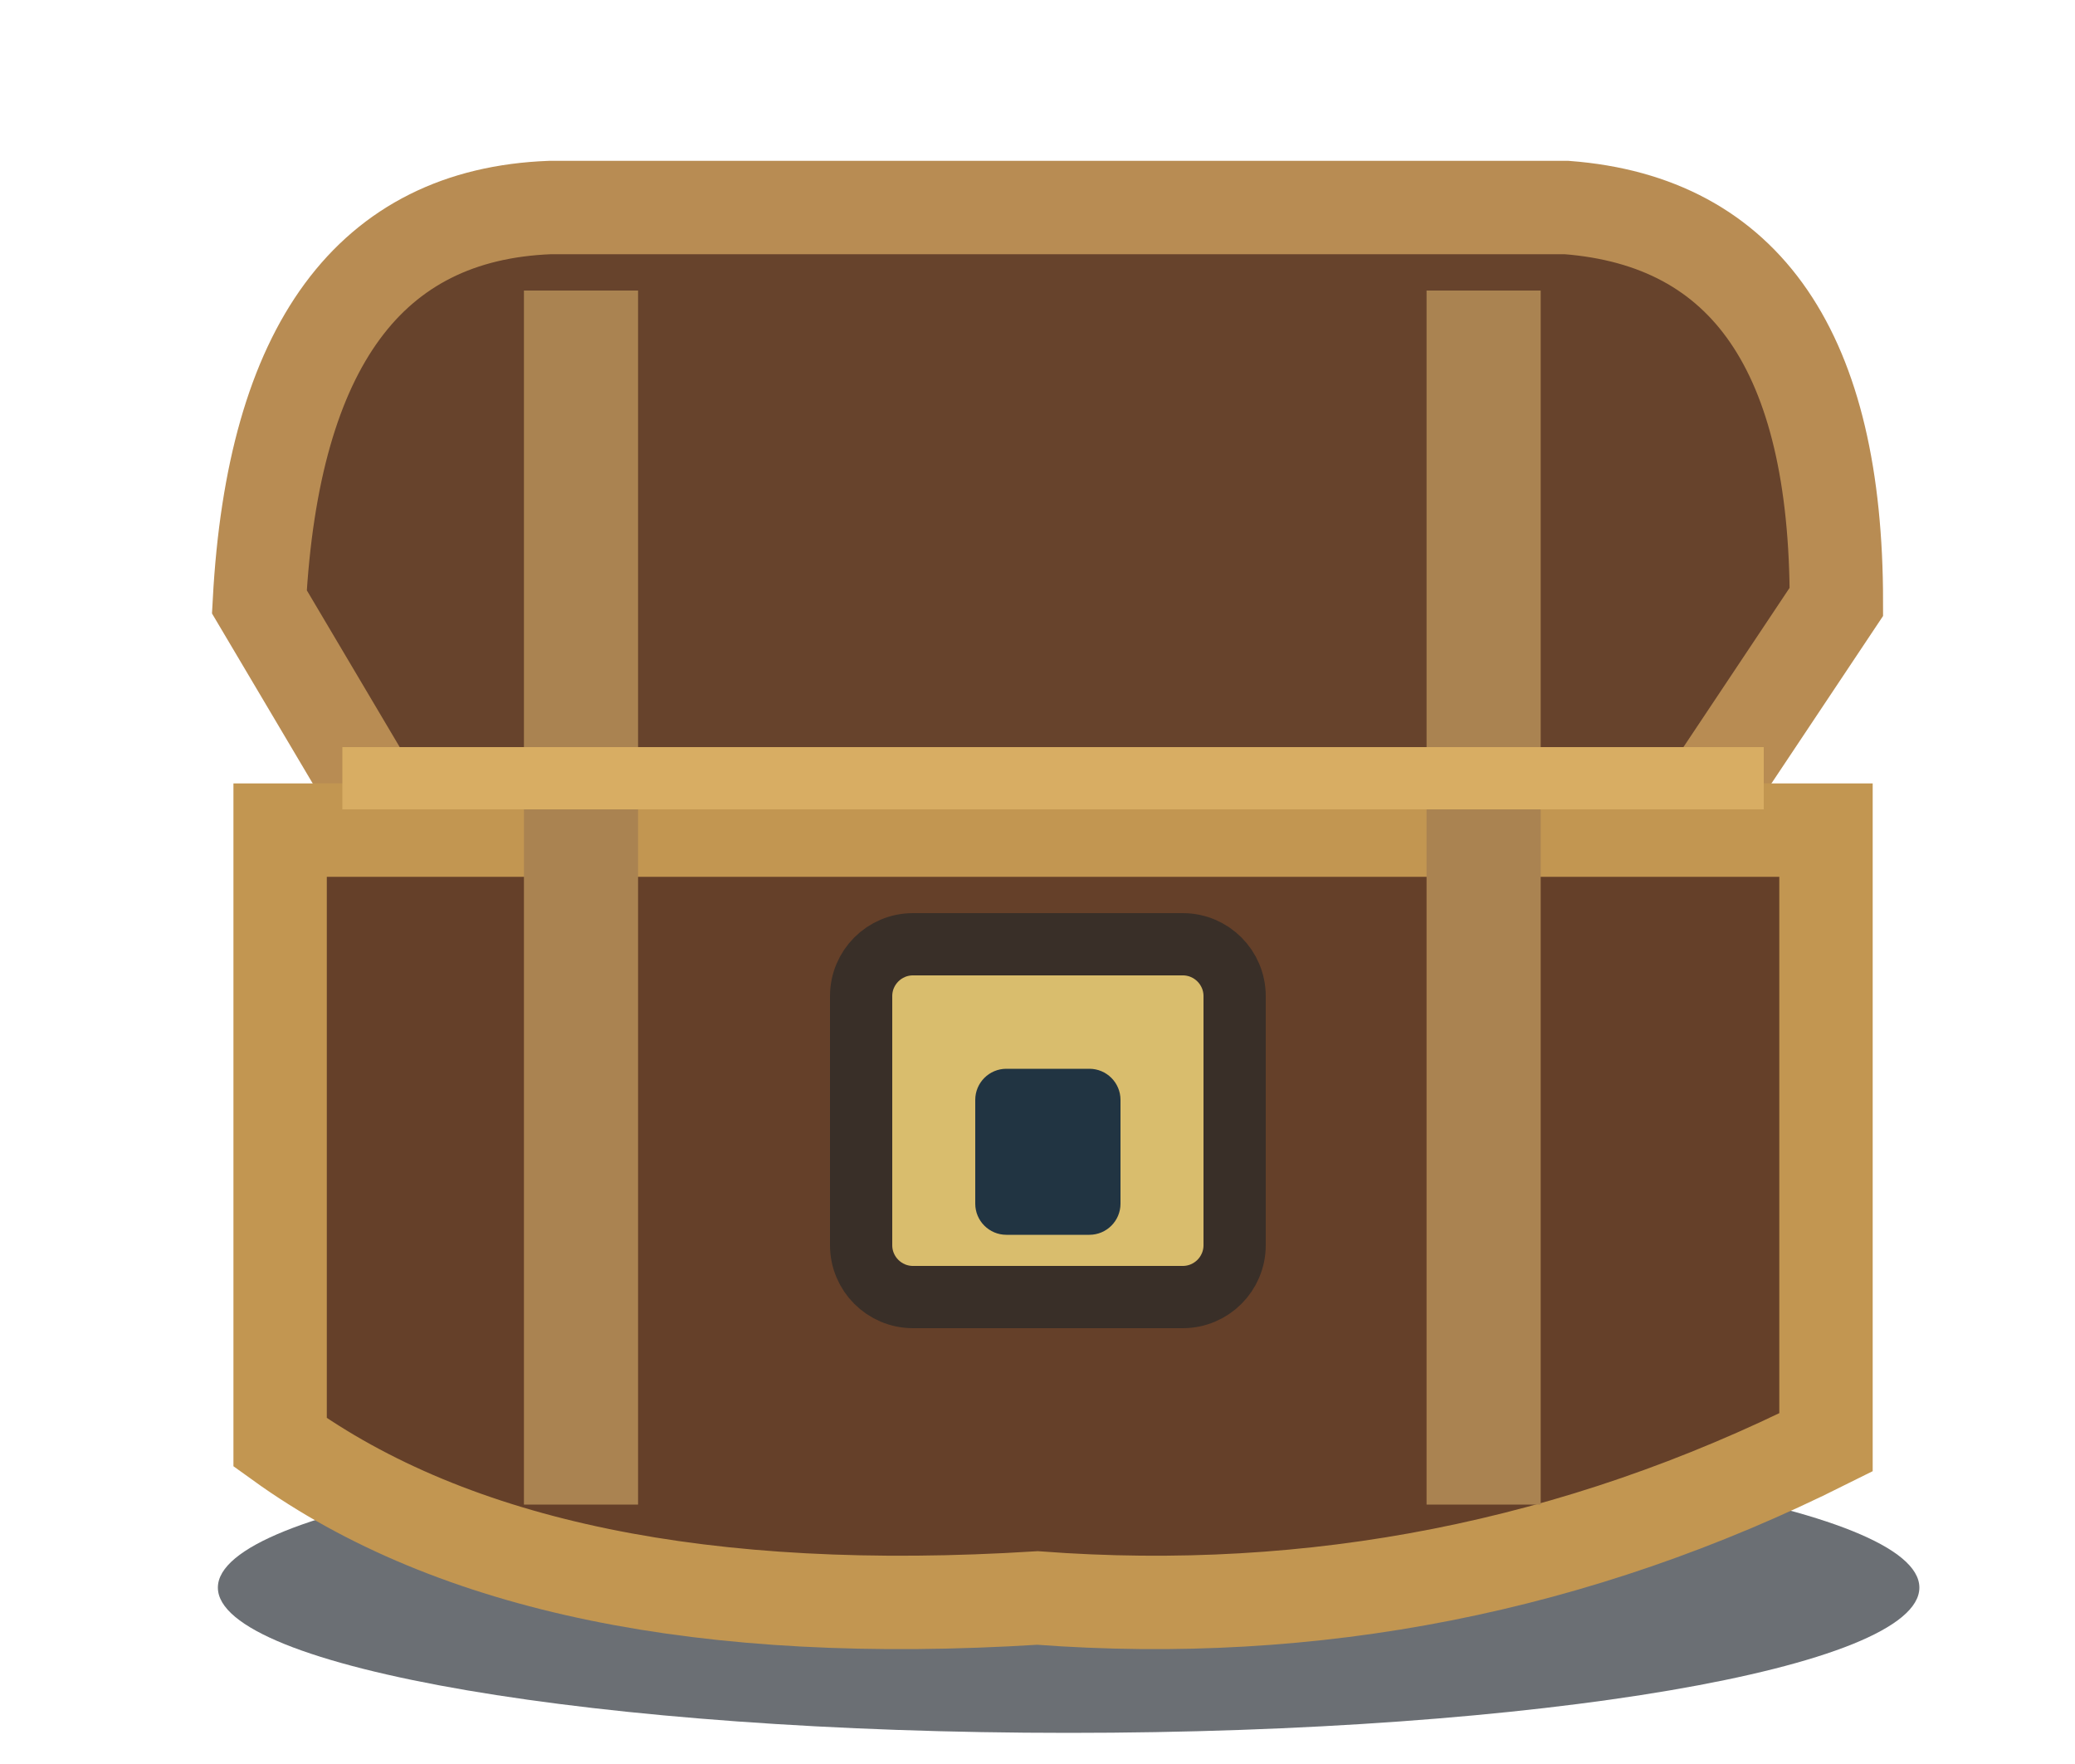
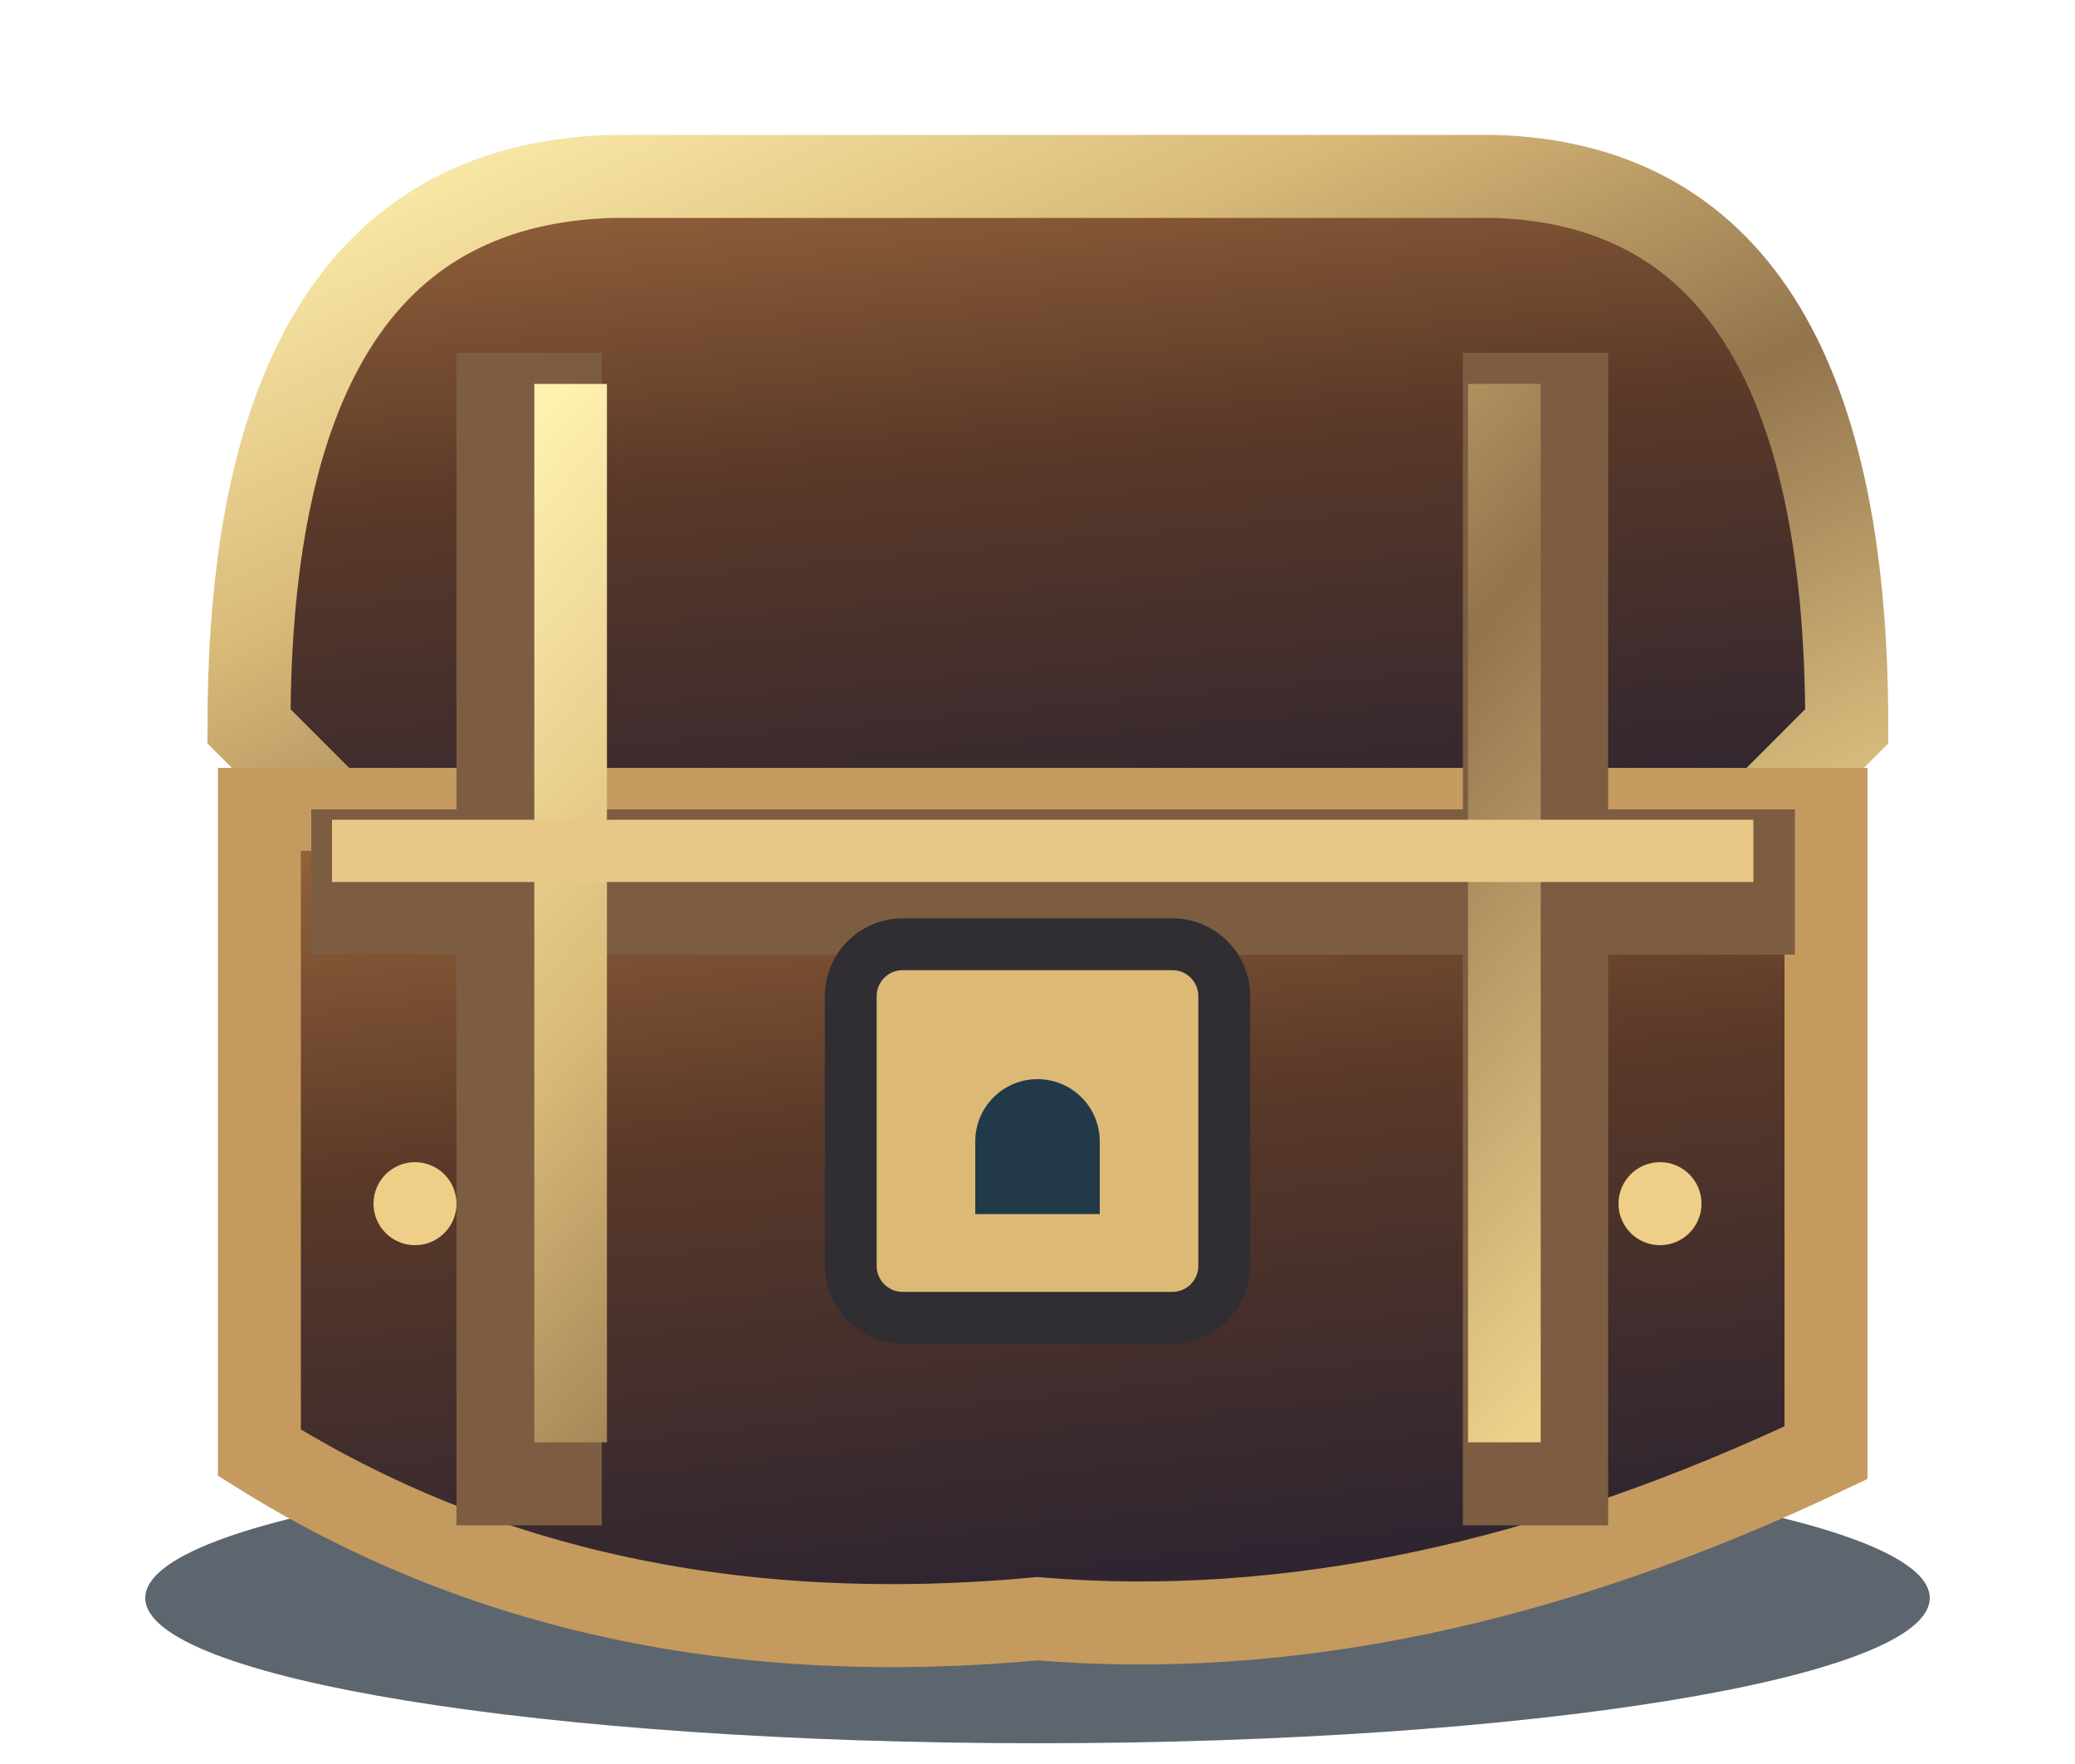
<svg xmlns="http://www.w3.org/2000/svg" width="200" height="170" viewBox="0 0 200 170">
  <defs>
-     <linearGradient id="stone" x2="0" y2="1">
-       <stop stop-color="#608c83" />
-       <stop offset="1" stop-color="#356968" />
+     <linearGradient id="floor" x1="0" y1="0" x2=".75" y2="1">
+       <stop stop-color="#638c83" />
+       <stop offset=".42" stop-color="#486f6d" />
+       <stop offset="1" stop-color="#304f5c" />
    </linearGradient>
-     <linearGradient id="brick" x2="0" y2="1">
-       <stop stop-color="#75888b" />
-       <stop offset=".47" stop-color="#354a51" />
-       <stop offset="1" stop-color="#202b36" />
+     <linearGradient id="floorBoss" x1=".1" y1="0" x2=".9" y2="1">
+       <stop stop-color="#675d70" />
+       <stop offset=".5" stop-color="#3e4b5f" />
+       <stop offset="1" stop-color="#272e46" />
    </linearGradient>
-     <radialGradient id="hole">
-       <stop stop-color="#02090e" />
-       <stop offset=".66" stop-color="#10121f" />
-       <stop offset="1" stop-color="#4d2038" />
+     <linearGradient id="wallstone" x1="0" y1="0" x2=".15" y2="1">
+       <stop stop-color="#8b9c96" />
+       <stop offset=".25" stop-color="#637d80" />
+       <stop offset=".5" stop-color="#324c58" />
+       <stop offset="1" stop-color="#152530" />
+     </linearGradient>
+     <linearGradient id="gold" x1="0" y1="0" x2="1" y2="1">
+       <stop stop-color="#fff1b0" />
+       <stop offset=".32" stop-color="#d8b877" />
+       <stop offset=".6" stop-color="#92744d" />
+       <stop offset="1" stop-color="#ecd18b" />
+     </linearGradient>
+     <radialGradient id="glow">
+       <stop stop-color="#b9fff1" stop-opacity=".93" />
+       <stop offset=".27" stop-color="#3ad9d6" stop-opacity=".68" />
+       <stop offset=".62" stop-color="#2b85a9" stop-opacity=".3" />
+       <stop offset="1" stop-color="#13748e" stop-opacity="0" />
    </radialGradient>
+     <radialGradient id="purple">
+       <stop stop-color="#241629" />
+       <stop offset=".65" stop-color="#0c111f" />
+       <stop offset=".92" stop-color="#393048" />
+       <stop offset="1" stop-color="#7d4b6a" />
+     </radialGradient>
+     <linearGradient id="chestwood" x1="0" x2=".2" y1="0" y2="1">
+       <stop stop-color="#9a663d" />
+       <stop offset=".45" stop-color="#5a3928" />
+       <stop offset="1" stop-color="#2f2530" />
+     </linearGradient>
  </defs>
-   <ellipse cx="103" cy="153" rx="82" ry="14" fill="#080f18" opacity=".6" />
-   <path d="M25 58Q27 21 53 20H151Q177 22 177 58L159 85H41Z" fill="#67432c" stroke="#b88c53" stroke-width="9" />
-   <path d="M27 80H176V139Q140 157 100 154 52 157 27 139Z" fill="#654029" stroke="#c29651" stroke-width="9" />
-   <path d="M56 28V145M143 28V145" stroke="#aa8351" stroke-width="11" />
-   <rect x="83" y="91" width="36" height="34" rx="5" fill="#d9bd6d" stroke="#392f28" stroke-width="6" />
-   <rect x="94" y="103" width="14" height="16" rx="3" fill="#213442" />
-   <path d="M33 75H170" stroke="#d8ad63" stroke-width="6" />
+   <ellipse cx="100" cy="154" rx="86" ry="14" fill="#091723" opacity=".66" />
+   <path d="M24 70Q24 18 59 17H144Q178 18 178 70L160 88H42Z" fill="url(#chestwood)" stroke="url(#gold)" stroke-width="8" />
+   <path d="M25 78H176V140Q136 159 100 156 57 160 25 140Z" fill="url(#chestwood)" stroke="#c59a5e" stroke-width="8" />
+   <path d="M51 34V147M148 34V147M30 85H173" stroke="#7d5d41" stroke-width="14" />
+   <path d="M55 37V139M145 37V139" stroke="url(#gold)" stroke-width="7" />
+   <path d="M32 82H169" stroke="#e8c787" stroke-width="6" />
+   <rect x="82" y="91" width="36" height="36" rx="5" fill="#ddb976" stroke="#302e32" stroke-width="5" />
+   <path d="M94 110a6 6 0 0 1 12 0v7H94Z" fill="#213949" />
+   <circle cx="40" cy="116" r="4" fill="#efcf87" />
+   <circle cx="160" cy="116" r="4" fill="#efcf87" />
</svg>
